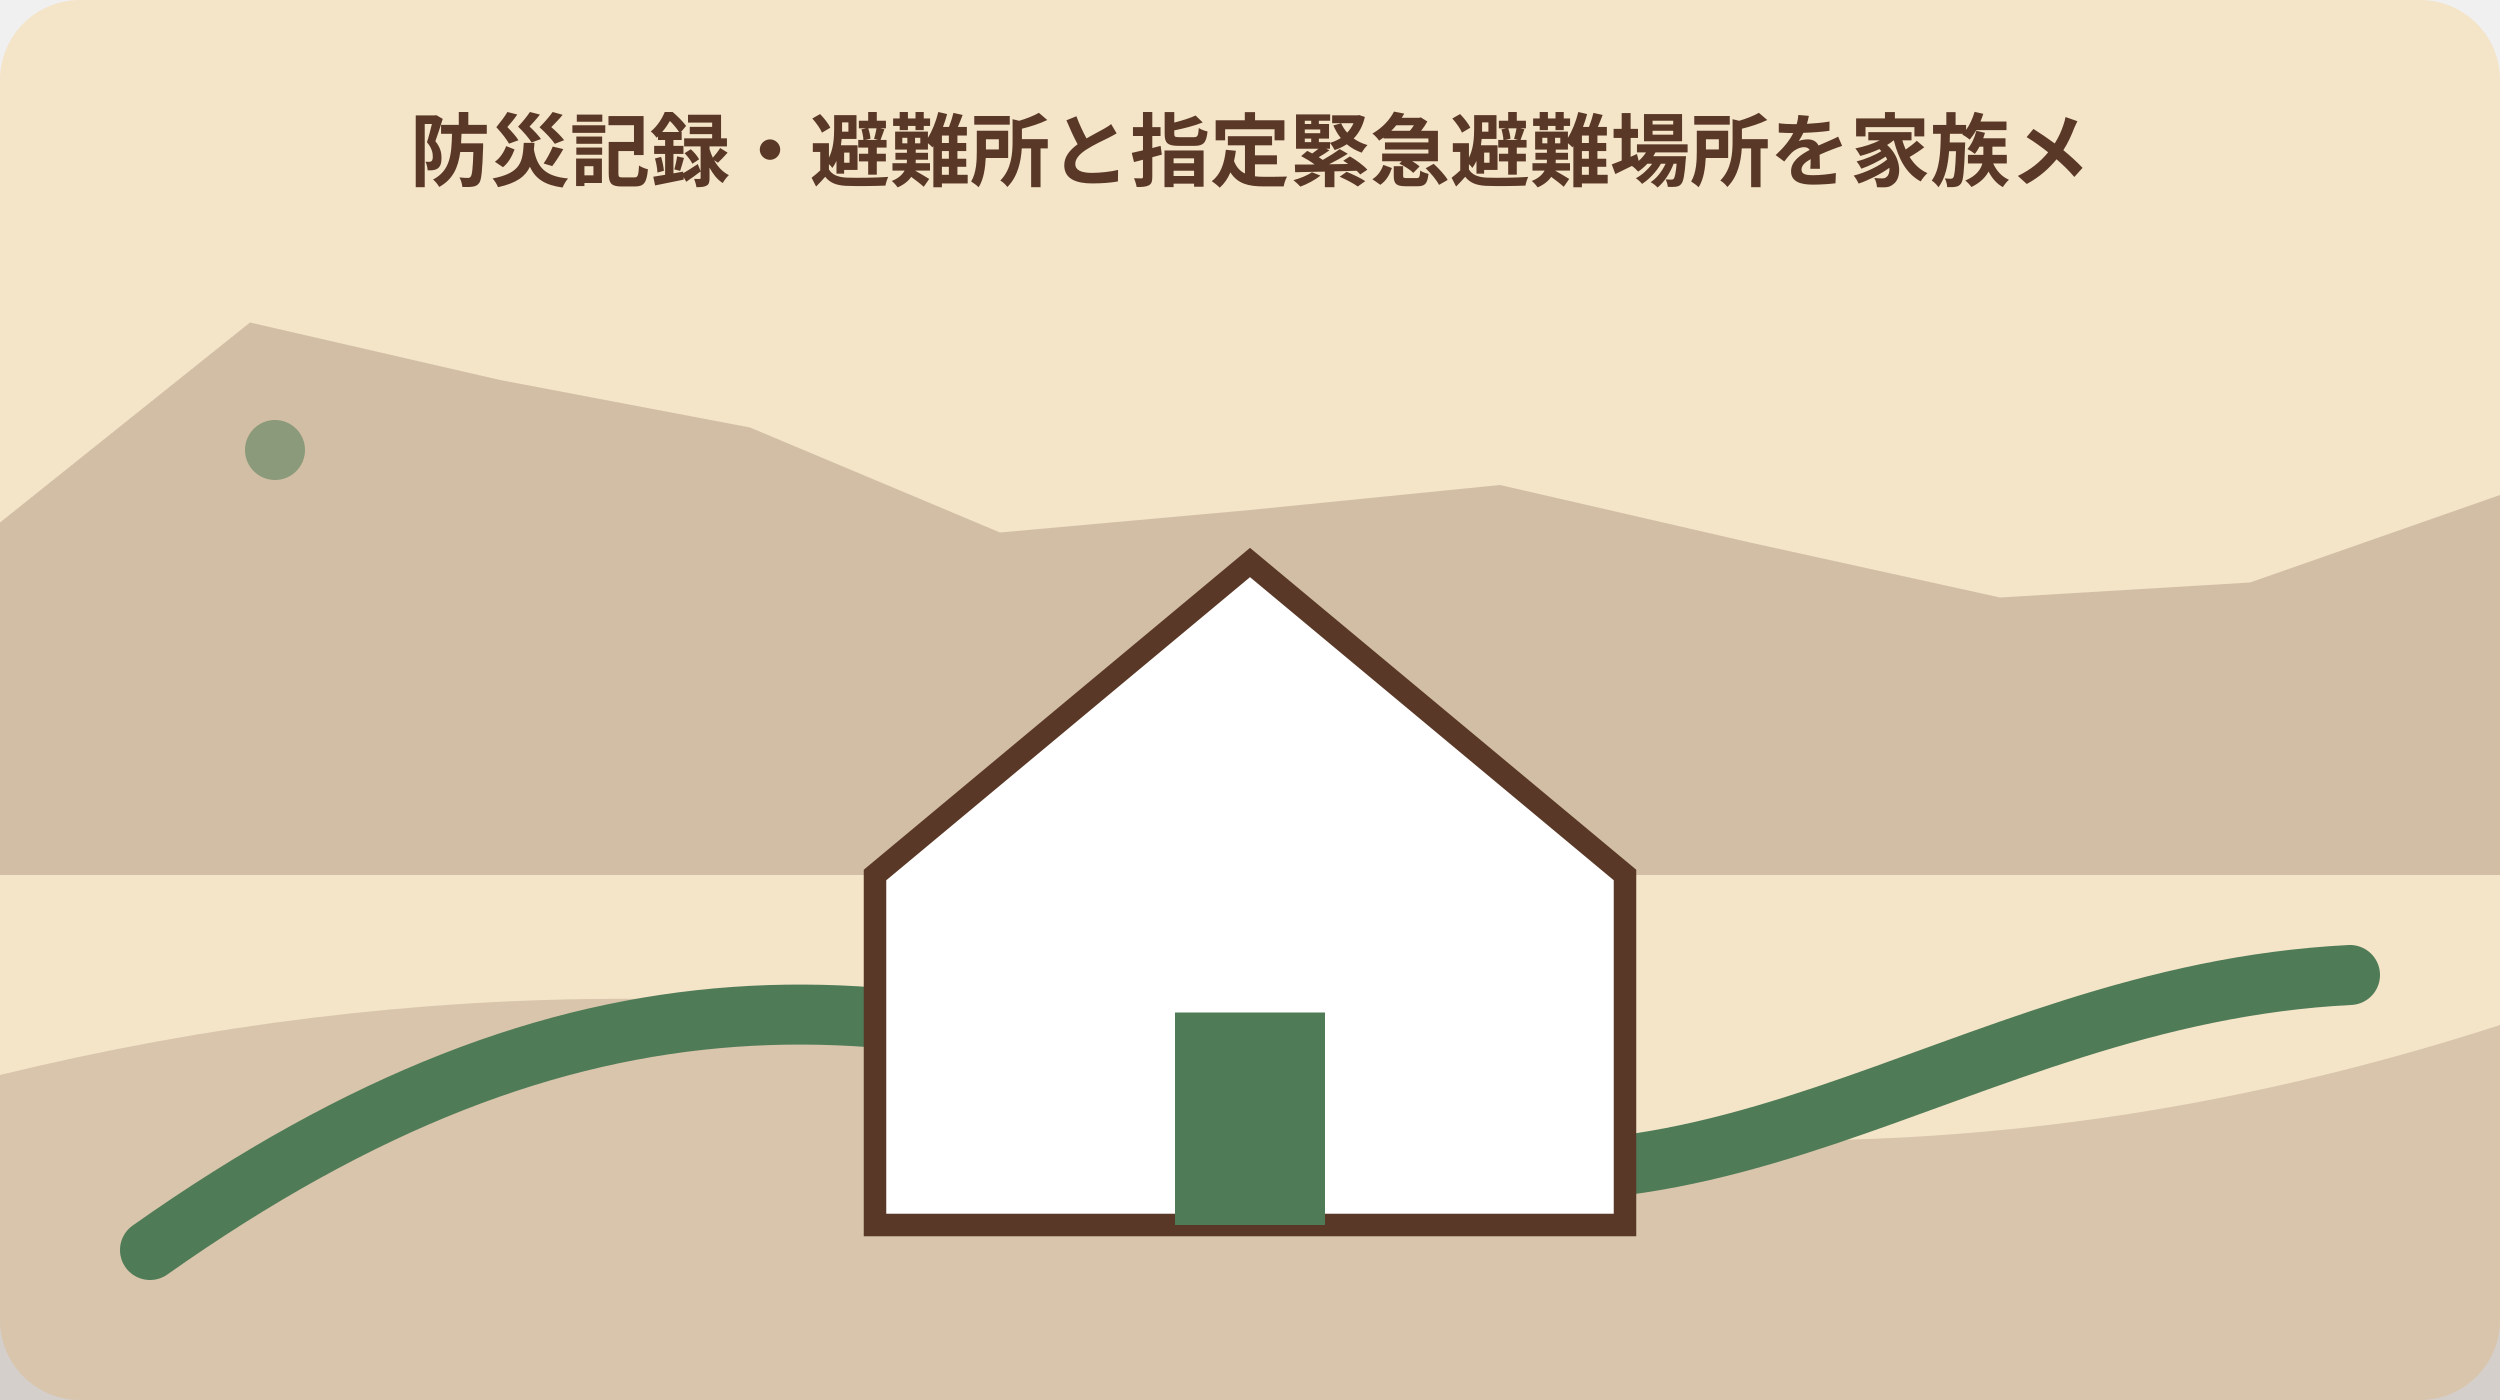
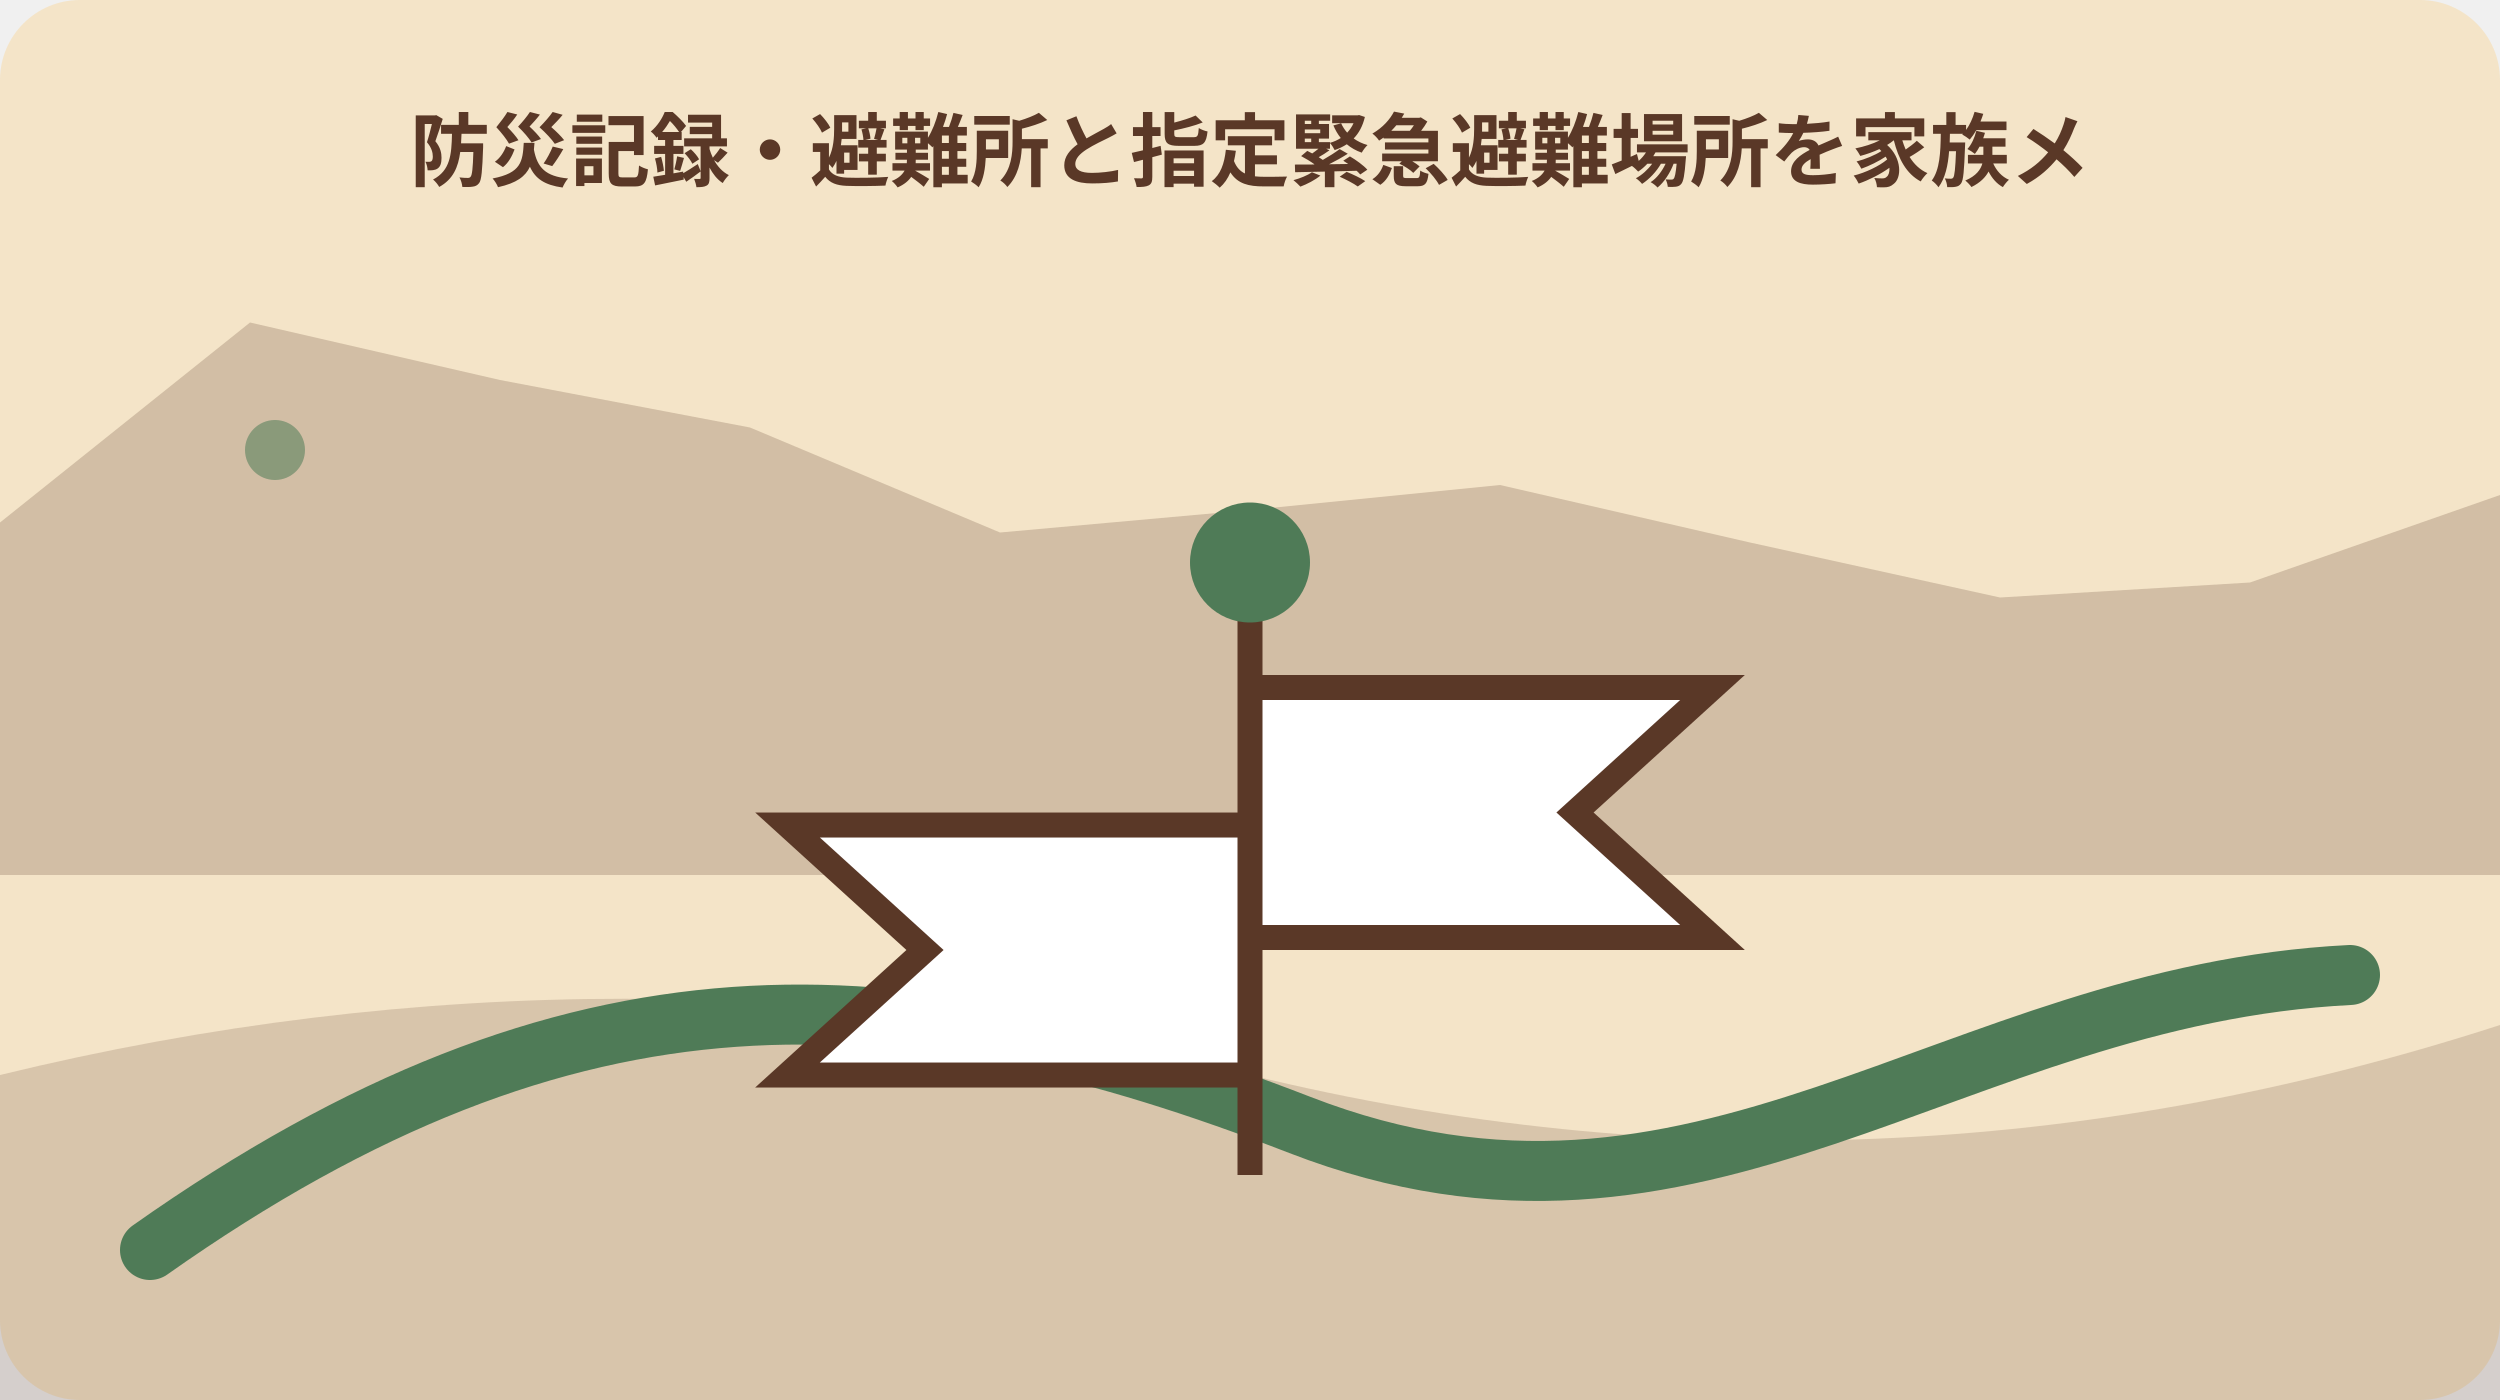
<svg xmlns="http://www.w3.org/2000/svg" width="1000" height="560" viewBox="0 0 1000 560" role="img" aria-labelledby="title desc" data-illustration="mori-editorial" data-topic-id="252" data-scene-index="1">
  <rect width="1000" height="560" rx="32" fill="#f4e4c8" />
  <polygon points="0,209 100,129 200,152 300,171 400,213 500,204 600,194 700,217 800,239 900,233 1000,198 1000,350 0,350" fill="#5a3827" opacity=".22" />
  <path d="M0 430 Q250 369 500 430 T1000 410 V560 H0Z" fill="#5a3827" opacity=".18" />
  <path d="M60 500 C230 380 360 388 520 450 S780 398 940 390" fill="none" stroke="#4f7b57" stroke-width="24" stroke-linecap="round" />
  <circle cx="110" cy="180" r="12" fill="#4f7b57" opacity=".55" />
-   <g data-scene="home">
-     <path d="M350 350 500 225l150 125v140H350Z" fill="#fff" stroke="#5a3827" stroke-width="9" />
-     <rect x="470" y="405" width="60" height="85" fill="#4f7b57" />
+   <g data-scene="evacuation-signs">
+     <path d="M500 470V245M500 275h185l-55 50 55 50H500M500 330H315l55 50-55 50h185" fill="#fff" stroke="#5a3827" stroke-width="10" />
+     <circle cx="500" cy="225" r="24" fill="#4f7b57" />
  </g>
  <text x="500" y="72" text-anchor="middle" font-family="sans-serif" font-size="32" font-weight="700" fill="#5a3827">防災記録・避難所と指定緊急避難場所を家族メ</text>
</svg>
